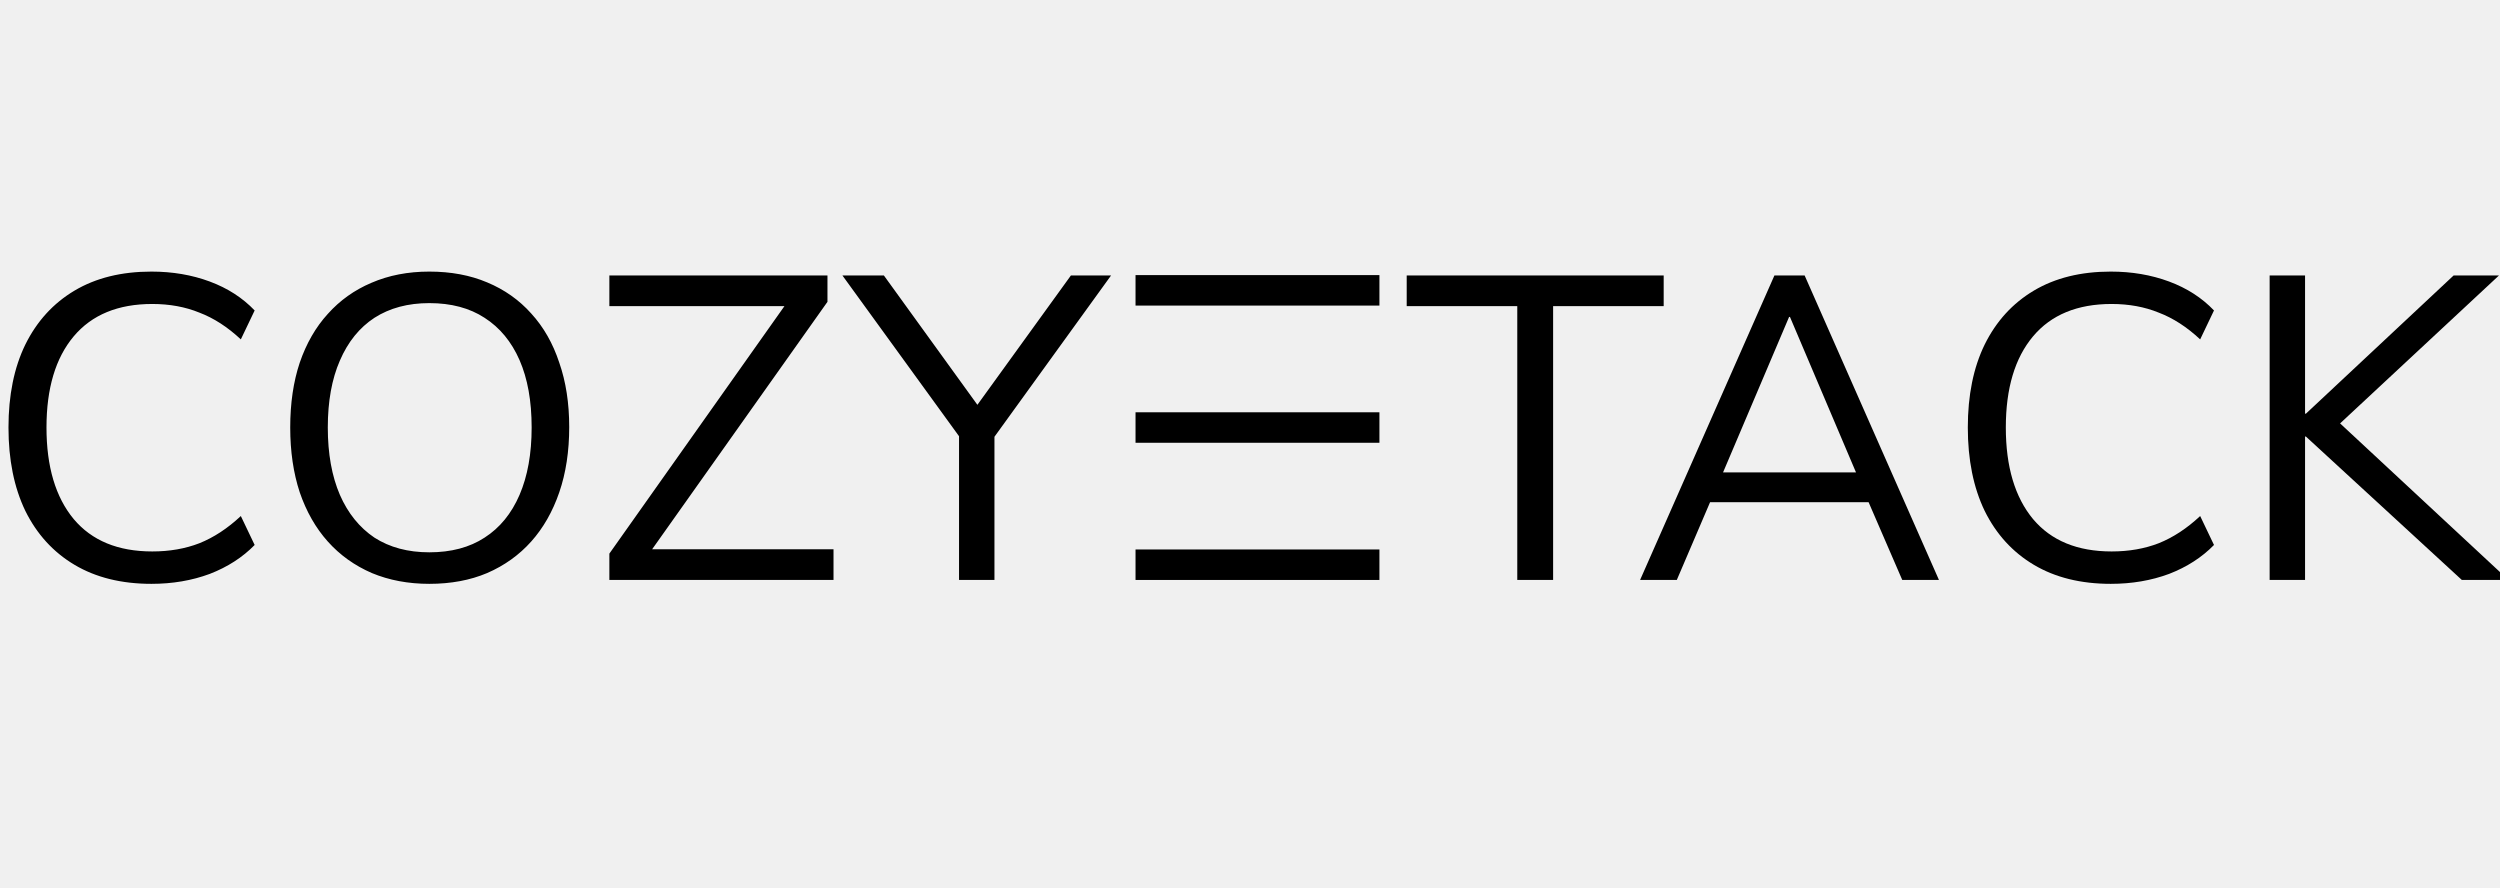
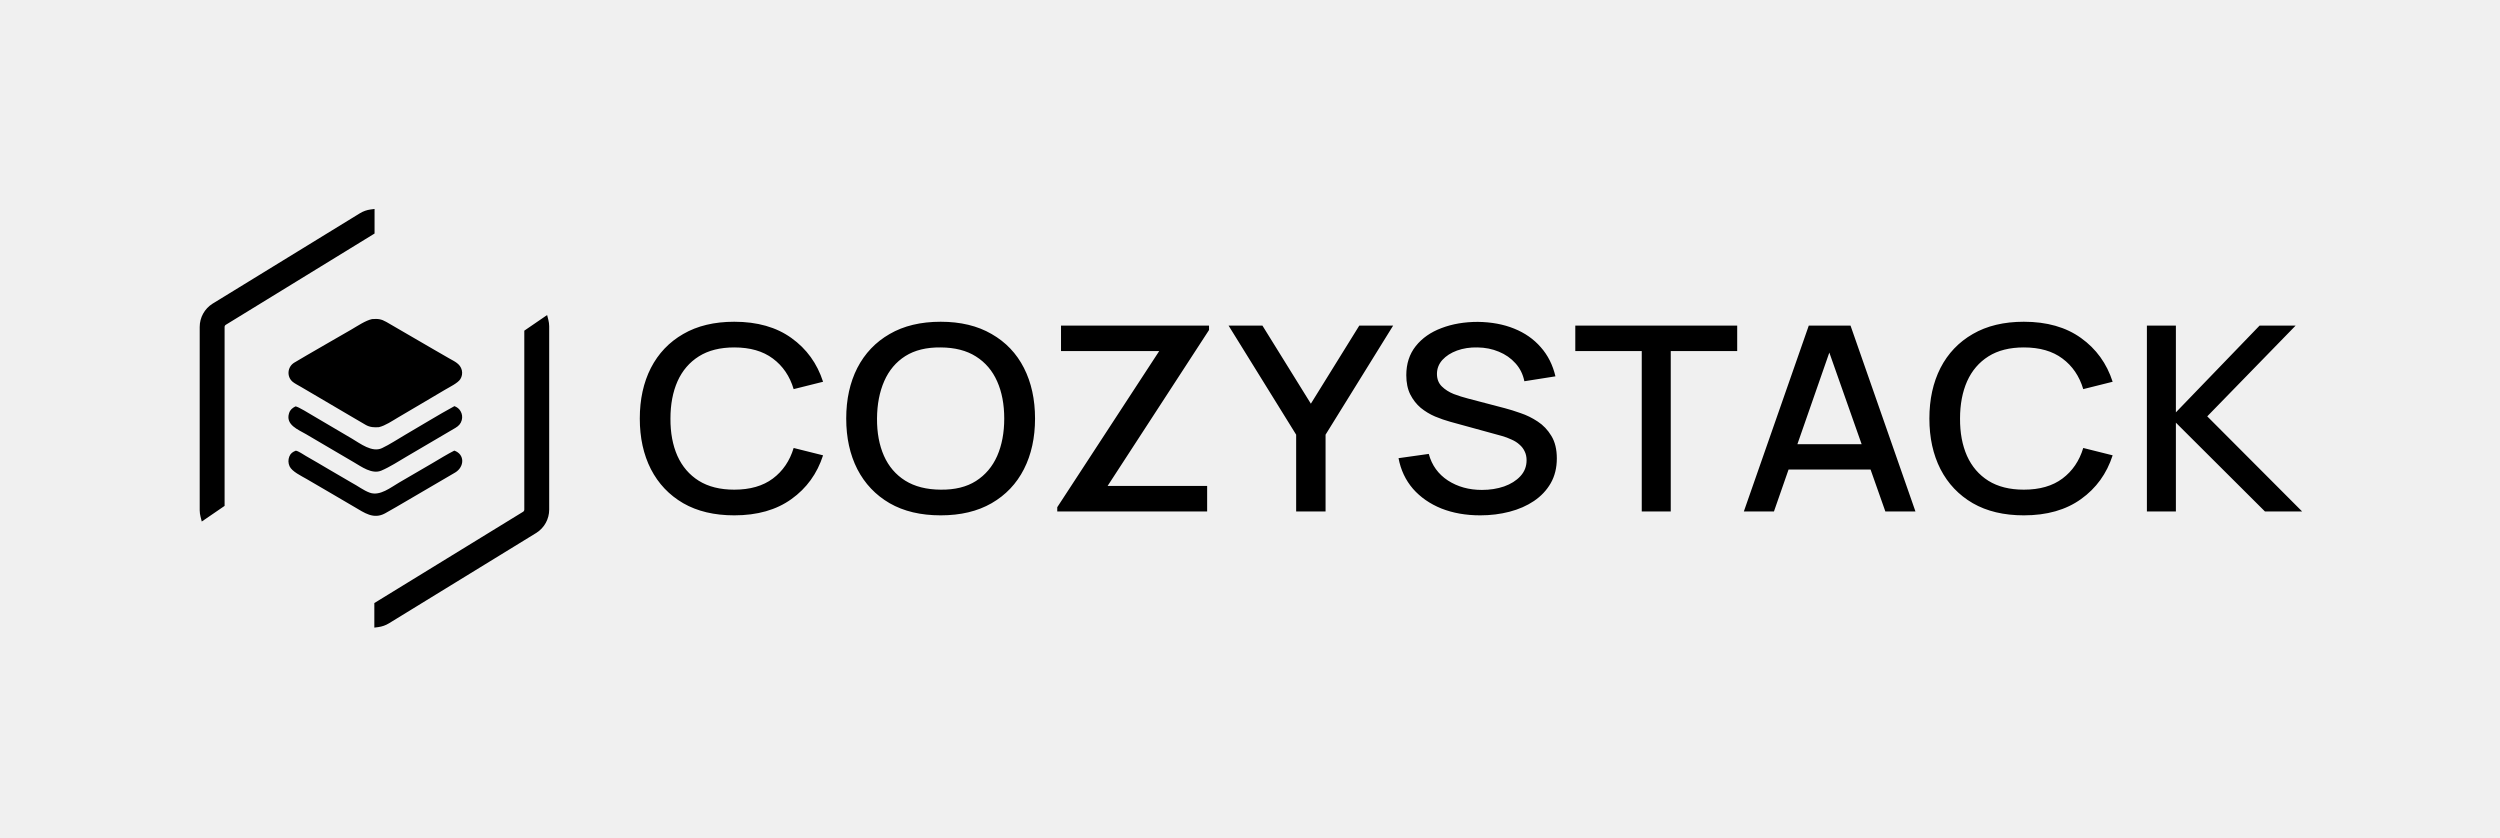
- <svg xmlns="http://www.w3.org/2000/svg" width="521" height="185" fill="none" version="1.1" id="svg830">
-   <defs id="defs834" />
-   <path d="M472.993 120.863V57.41h7.38V86.21h.18l30.782-28.802h9.451L485.503 90.26l.09-3.96 37.173 34.562h-9.72l-32.493-29.882h-.18v29.882zM439.884 121.673c-6.24 0-11.58-1.32-16.02-3.96-4.442-2.64-7.862-6.39-10.262-11.25-2.34-4.861-3.51-10.652-3.51-17.372 0-6.72 1.17-12.48 3.51-17.281 2.4-4.86 5.82-8.61 10.261-11.251 4.44-2.64 9.78-3.96 16.021-3.96 4.38 0 8.43.69 12.151 2.07 3.72 1.38 6.84 3.39 9.36 6.03l-2.88 6.03c-2.76-2.58-5.64-4.44-8.64-5.58-2.94-1.2-6.21-1.8-9.81-1.8-7.142 0-12.602 2.25-16.382 6.75-3.78 4.5-5.67 10.831-5.67 18.992 0 8.16 1.89 14.52 5.67 19.081 3.78 4.5 9.24 6.75 16.381 6.75 3.6 0 6.87-.57 9.81-1.71 3.001-1.2 5.881-3.09 8.641-5.67l2.88 6.03c-2.52 2.58-5.64 4.591-9.36 6.031-3.72 1.38-7.77 2.07-12.15 2.07zM341.795 120.863l27.992-63.454h6.3l27.992 63.454h-7.65l-7.83-18.091 3.6 1.89h-38.703l3.69-1.89-7.74 18.091zm31.052-54.814-14.49 34.113-2.16-1.71h33.301l-1.98 1.71-14.49-34.113zM316.2 120.863V63.8h-23.043v-6.39h53.554v6.39H323.67v57.064z" fill="#fff" id="path824" style="fill:#000000" />
-   <path fill-rule="evenodd" clip-rule="evenodd" d="M236.645 57.33h50.827v6.353h-50.827zm0 57.18h50.827v6.353h-50.827zm50.827-28.59h-50.827v6.353h50.827z" fill="#fff" id="path826" style="fill:#000000" />
-   <path d="M199.863 120.863V88.011l1.62 5.13-25.922-35.732h8.641l20.431 28.262h-1.89l20.432-28.262h8.37L205.713 93.14l1.531-5.13v32.852zM126.991 120.863v-5.49l38.523-54.454v2.88h-38.523v-6.39h45.453v5.49l-38.522 54.364v-2.79h39.783v6.39zM89.464 121.673c-4.38 0-8.371-.75-11.971-2.25-3.6-1.56-6.66-3.75-9.18-6.57-2.521-2.82-4.471-6.24-5.851-10.261-1.32-4.02-1.98-8.52-1.98-13.501 0-5.04.66-9.54 1.98-13.501 1.38-4.02 3.33-7.41 5.85-10.17 2.52-2.82 5.55-4.981 9.09-6.481 3.601-1.56 7.621-2.34 12.062-2.34 4.5 0 8.52.75 12.06 2.25 3.6 1.5 6.66 3.66 9.181 6.48 2.58 2.82 4.53 6.24 5.85 10.261 1.38 3.96 2.07 8.43 2.07 13.41 0 5.041-.69 9.572-2.07 13.592-1.38 4.02-3.33 7.44-5.85 10.26-2.52 2.82-5.58 5.01-9.18 6.571-3.54 1.5-7.561 2.25-12.061 2.25zm0-6.57c4.56 0 8.4-1.02 11.52-3.06 3.18-2.04 5.61-5.01 7.29-8.911 1.681-3.9 2.521-8.58 2.521-14.041 0-5.52-.84-10.2-2.52-14.041-1.68-3.84-4.11-6.78-7.29-8.82-3.12-2.04-6.961-3.06-11.521-3.06-4.44 0-8.251 1.02-11.431 3.06-3.12 2.04-5.52 5.01-7.2 8.91-1.68 3.84-2.52 8.49-2.52 13.95 0 5.461.84 10.142 2.52 14.042 1.68 3.84 4.08 6.81 7.2 8.91 3.18 2.04 6.99 3.06 11.43 3.06zM31.559 121.673c-6.24 0-11.581-1.32-16.022-3.96-4.44-2.64-7.86-6.39-10.26-11.25-2.34-4.861-3.51-10.652-3.51-17.372 0-6.72 1.17-12.48 3.51-17.281 2.4-4.86 5.82-8.61 10.26-11.251 4.44-2.64 9.781-3.96 16.022-3.96 4.38 0 8.43.69 12.15 2.07 3.72 1.38 6.84 3.39 9.361 6.03l-2.88 6.03c-2.76-2.58-5.64-4.44-8.64-5.58-2.941-1.2-6.211-1.8-9.811-1.8-7.14 0-12.601 2.25-16.382 6.75-3.78 4.5-5.67 10.831-5.67 18.992 0 8.16 1.89 14.52 5.67 19.081 3.78 4.5 9.241 6.75 16.382 6.75 3.6 0 6.87-.57 9.81-1.71 3-1.2 5.88-3.09 8.64-5.67l2.881 6.03c-2.52 2.58-5.64 4.591-9.36 6.031-3.72 1.38-7.771 2.07-12.151 2.07z" fill="#fff" id="path828" style="fill:#000000" />
+ <svg xmlns="http://www.w3.org/2000/svg" width="1352" height="453" viewBox="0 0 1352 453" fill="none">
+   <path d="M296.546 172.978C296.825 174.08 296.979 175.223 296.998 176.386V176.402L297 176.614V275.601C297 280.689 294.401 285.417 290.123 288.139L290.111 288.146L289.932 288.258L289.926 288.263L289.918 288.268L210.366 337.078C208.564 338.184 206.583 338.871 204.561 339.138L202.44 339.416V326.124L203.337 325.574L282.889 276.765C283.292 276.517 283.539 276.075 283.539 275.601V178.828L284.355 178.268L293.669 171.888L295.886 170.369L296.546 172.978ZM202.56 126.292L201.663 126.842L122.111 175.652C121.708 175.9 121.461 176.342 121.461 176.816V273.589L120.645 274.148L111.331 280.529L109.114 282.047L108.454 279.438C108.175 278.336 108.021 277.194 108.002 276.031V276.015L108 275.803V176.816C108 171.728 110.599 166.999 114.877 164.277L114.883 164.273L114.889 164.271L115.068 164.158L115.074 164.153L115.082 164.149L194.634 115.339C196.436 114.233 198.417 113.546 200.439 113.279L202.56 113V126.292ZM245.695 243.689C251.482 245.739 251.192 252.479 246.2 255.515L220.062 270.807C216.132 273.082 212.242 275.432 208.26 277.612C201.957 281.06 196.972 277.239 191.664 274.164L178.082 266.203L165.721 258.993C163.015 257.415 157.918 255.03 156.608 252.187C155.837 250.513 155.784 248.597 156.464 246.882C157.172 245.11 158.297 244.408 159.974 243.723C161.507 243.981 164.014 245.79 165.44 246.602C173.764 251.331 181.94 256.35 190.262 261.086C193.435 262.744 196.605 265.24 199.958 266.446C205.464 268.427 211.309 263.587 215.825 260.979L233.827 250.49C237.581 248.283 241.863 245.631 245.695 243.689ZM799.239 174.07C806.542 174.163 813.07 175.374 818.822 177.7C824.624 180.027 829.426 183.377 833.228 187.751C837.079 192.078 839.73 197.337 841.181 203.525L824.374 206.178C823.624 202.409 822.023 199.174 819.572 196.476C817.121 193.73 814.12 191.637 810.569 190.194C807.018 188.705 803.166 187.937 799.015 187.891C795.013 187.798 791.337 188.356 787.985 189.565C784.684 190.775 782.033 192.474 780.032 194.661C778.082 196.848 777.106 199.361 777.105 202.199C777.105 204.991 777.982 207.248 779.732 208.97C781.483 210.691 783.634 212.064 786.185 213.088C788.785 214.065 791.361 214.88 793.912 215.531L813.87 220.767C816.371 221.418 819.197 222.302 822.349 223.419C825.55 224.489 828.626 226.001 831.577 227.955C834.578 229.909 837.054 232.516 839.005 235.773C840.956 238.984 841.932 243.032 841.932 247.918C841.932 252.99 840.831 257.457 838.63 261.319C836.429 265.135 833.403 268.346 829.552 270.952C825.75 273.511 821.348 275.442 816.347 276.745C811.345 278.048 806.067 278.7 800.515 278.7C792.762 278.7 785.759 277.466 779.507 275C773.305 272.487 768.178 268.928 764.126 264.321C760.124 259.668 757.524 254.153 756.323 247.778L772.679 245.476C774.329 251.618 777.781 256.41 783.033 259.854C788.285 263.25 794.412 264.949 801.415 264.949C805.767 264.949 809.769 264.321 813.42 263.064C817.071 261.762 819.997 259.924 822.198 257.551C824.449 255.131 825.575 252.246 825.575 248.896C825.575 247.081 825.225 245.475 824.524 244.079C823.874 242.683 822.948 241.473 821.748 240.449C820.598 239.379 819.172 238.472 817.472 237.728C815.821 236.936 813.995 236.262 811.994 235.703L784.309 228.095C781.608 227.35 778.857 226.397 776.056 225.233C773.255 224.024 770.678 222.464 768.327 220.557C766.026 218.602 764.151 216.206 762.7 213.367C761.25 210.482 760.524 206.992 760.524 202.897C760.524 196.709 762.225 191.473 765.626 187.192C769.077 182.865 773.73 179.608 779.582 177.421C785.434 175.187 791.987 174.07 799.239 174.07ZM397.095 174C409.55 174 419.854 176.932 428.007 182.795C436.21 188.658 441.913 196.545 445.114 206.457L429.208 210.436C427.107 203.409 423.355 197.894 417.953 193.893C412.601 189.891 405.648 187.89 397.095 187.89C389.442 187.89 383.065 189.495 377.963 192.706C372.861 195.917 369.009 200.408 366.408 206.178C363.857 211.948 362.581 218.672 362.581 226.35C362.531 234.027 363.782 240.751 366.333 246.521C368.934 252.292 372.786 256.782 377.888 259.993C383.04 263.204 389.442 264.81 397.095 264.81C405.648 264.81 412.601 262.808 417.953 258.807C423.355 254.758 427.107 249.244 429.208 242.264L445.114 246.242C441.913 256.154 436.21 264.041 428.007 269.904C419.854 275.767 409.55 278.699 397.095 278.699C386.291 278.699 377.087 276.512 369.484 272.138C361.881 267.717 356.054 261.575 352.002 253.711C348 245.847 346 236.726 346 226.35C346 215.973 348 206.852 352.002 198.988C356.054 191.124 361.881 185.005 369.484 180.631C377.087 176.21 386.291 174 397.095 174ZM508.729 174C519.483 174 528.662 176.21 536.265 180.631C543.918 185.005 549.745 191.124 553.747 198.988C557.749 206.852 559.749 215.973 559.749 226.35C559.749 236.726 557.749 245.847 553.747 253.711C549.745 261.575 543.918 267.717 536.265 272.138C528.662 276.512 519.484 278.699 508.729 278.699C497.925 278.699 488.721 276.512 481.118 272.138C473.515 267.717 467.688 261.575 463.637 253.711C459.635 245.847 457.635 236.726 457.635 226.35C457.635 215.973 459.635 206.852 463.637 198.988C467.688 191.124 473.515 185.005 481.118 180.631C488.721 176.21 497.925 174 508.729 174ZM1094.5 174C1106.96 174 1117.26 176.932 1125.42 182.795C1133.62 188.658 1139.32 196.545 1142.52 206.457L1126.62 210.436C1124.52 203.409 1120.77 197.894 1115.36 193.893C1110.01 189.891 1103.06 187.89 1094.5 187.89C1086.85 187.89 1080.47 189.495 1075.37 192.706C1070.27 195.917 1066.42 200.408 1063.82 206.178C1061.27 211.948 1059.99 218.672 1059.99 226.35C1059.94 234.027 1061.19 240.751 1063.74 246.521C1066.34 252.292 1070.2 256.782 1075.3 259.993C1080.45 263.204 1086.85 264.81 1094.5 264.81C1103.06 264.81 1110.01 262.808 1115.36 258.807C1120.77 254.758 1124.52 249.244 1126.62 242.264L1142.52 246.242C1139.32 256.154 1133.62 264.041 1125.42 269.904C1117.26 275.767 1106.96 278.699 1094.5 278.699C1083.7 278.699 1074.5 276.512 1066.89 272.138C1059.29 267.717 1053.46 261.575 1049.41 253.711C1045.41 245.847 1043.41 236.726 1043.41 226.35C1043.41 215.973 1045.41 206.852 1049.41 198.988C1053.46 191.124 1059.29 185.005 1066.89 180.631C1074.5 176.21 1083.7 174 1094.5 174ZM653.844 178.468L598.997 262.785H652.824V276.605H571.762V274.302L626.908 189.845H573.795V176.095H653.844V178.468ZM708.912 218.323L735.098 176.095H753.405L716.865 235.075V276.605H700.959V235.075L664.42 176.095H682.728L708.912 218.323ZM939.478 189.845H903.539V276.605H887.857V189.845H851.919V176.095H939.478V189.845ZM1035.88 276.605H1019.6L1011.6 253.921H967.256L959.351 276.605H943.069L978.183 176.095H1000.77L1035.88 276.605ZM1176.72 223L1221.97 176.095H1241.47L1193.68 225.163L1245 276.605H1224.89L1176.72 228.584V276.605H1161.04V176.095H1176.72V223ZM508.729 187.89C501.076 187.797 494.699 189.356 489.597 192.566C484.545 195.777 480.743 200.291 478.192 206.107C475.641 211.924 474.341 218.672 474.291 226.35C474.241 234.027 475.491 240.751 478.042 246.521C480.593 252.245 484.42 256.712 489.521 259.923C494.674 263.134 501.076 264.763 508.729 264.81C516.382 264.903 522.735 263.344 527.787 260.133C532.889 256.876 536.716 252.362 539.267 246.592C541.818 240.775 543.093 234.028 543.093 226.35C543.093 218.672 541.818 211.971 539.267 206.247C536.716 200.477 532.889 195.987 527.787 192.776C522.735 189.566 516.382 187.936 508.729 187.89ZM245.759 219.636C247.244 220.245 248.229 220.937 249.069 222.357C249.934 223.821 250.167 225.572 249.718 227.211C249.188 229.185 248.029 230.359 246.336 231.379L220.084 246.802C215.675 249.393 210.877 252.524 206.237 254.501C201.196 256.649 195.446 252.364 191.354 249.983L177.227 241.692L165.573 234.841C161.283 232.33 154.266 229.753 156.347 223.408C156.973 221.499 158.119 220.66 159.801 219.774C161.106 219.794 167.689 223.889 169.144 224.736L190.364 237.229C194.83 239.869 201.222 244.872 206.572 242.355C210.799 240.369 215.063 237.486 219.166 235.115C228.019 229.998 236.77 224.519 245.759 219.636ZM972.023 240.24H1006.78L989.299 190.668L972.023 240.24ZM201.205 172.564C204.416 172.342 206.102 172.485 208.979 174.127L234.748 189.1L242.938 193.825C245.794 195.476 248.889 196.687 249.754 200.197C250.15 201.856 249.86 203.603 248.946 205.045C247.651 207.133 243.047 209.371 240.744 210.73L227.988 218.273L215.307 225.745C212.177 227.585 208.37 230.21 204.907 231.012C202.38 231.219 200.039 231.078 197.779 229.785C194.771 228.064 191.776 226.281 188.789 224.524L172.032 214.667L162.818 209.26C161.503 208.486 159.325 207.372 158.241 206.454C154.931 203.65 155.425 198.389 159.098 196.144C161.458 194.7 163.574 193.48 165.842 192.167L178.253 184.99L190.073 178.185C193.275 176.318 197.695 173.316 201.205 172.564Z" fill="black" />
</svg>
